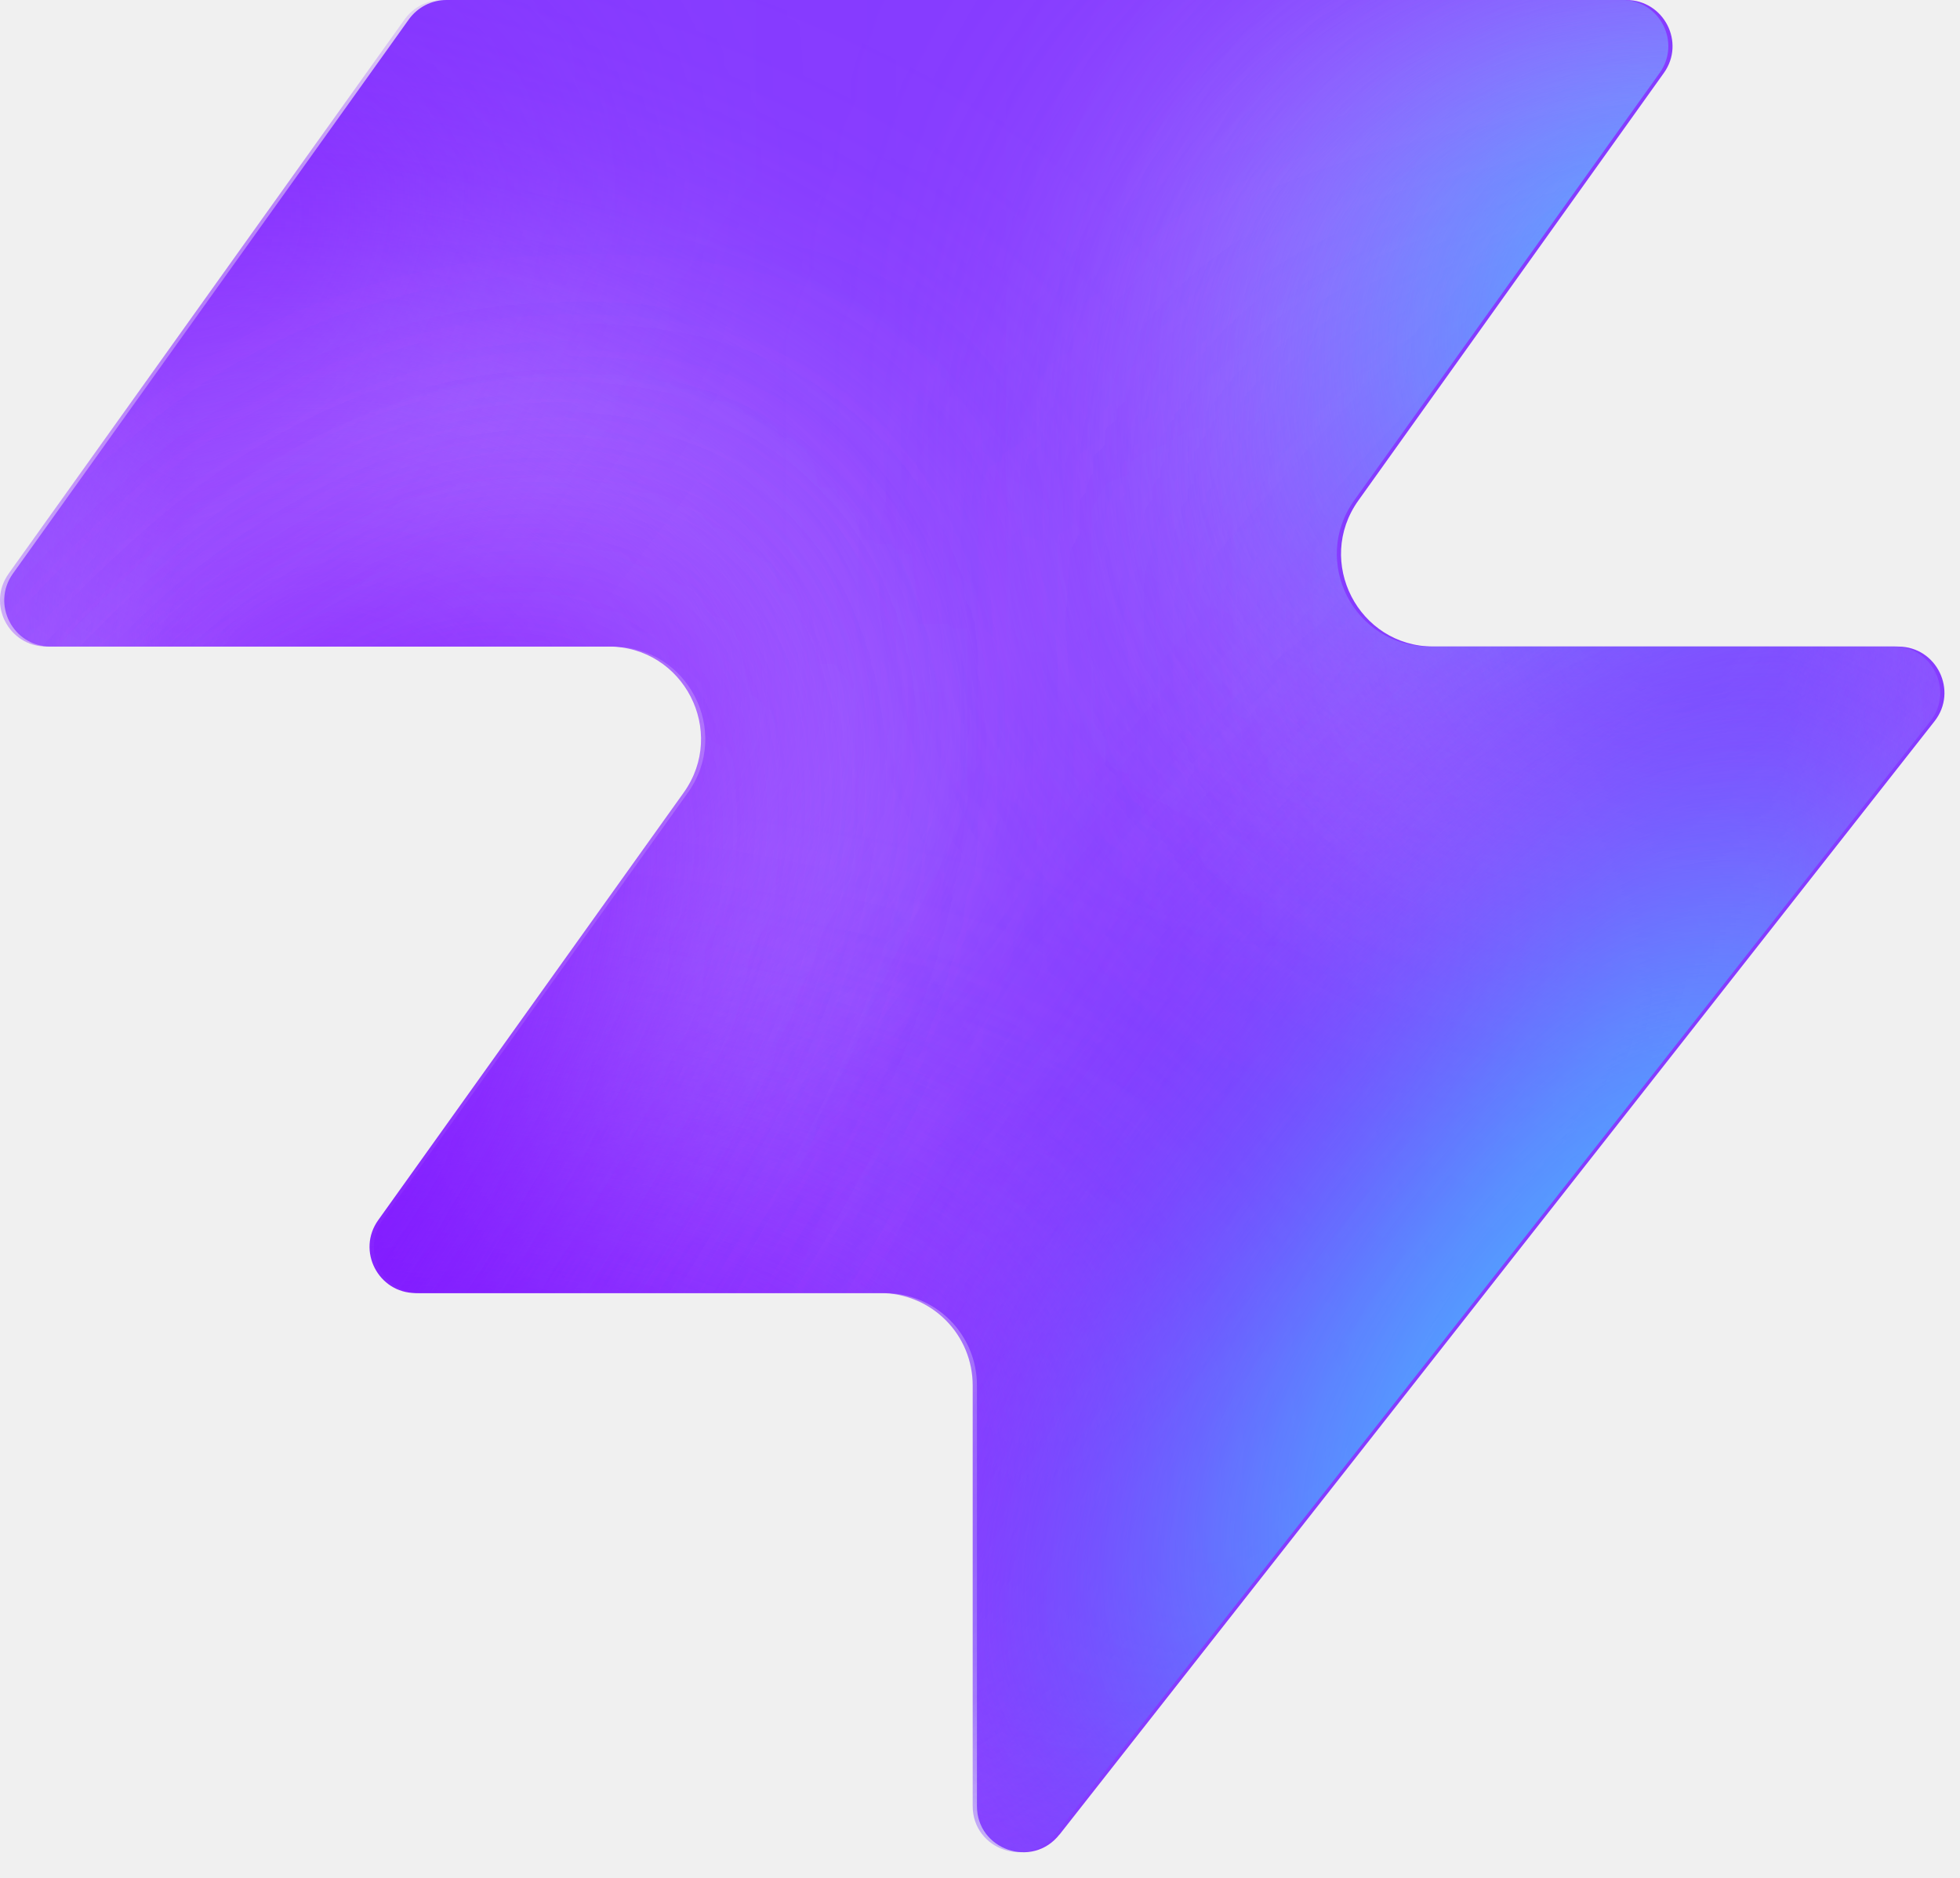
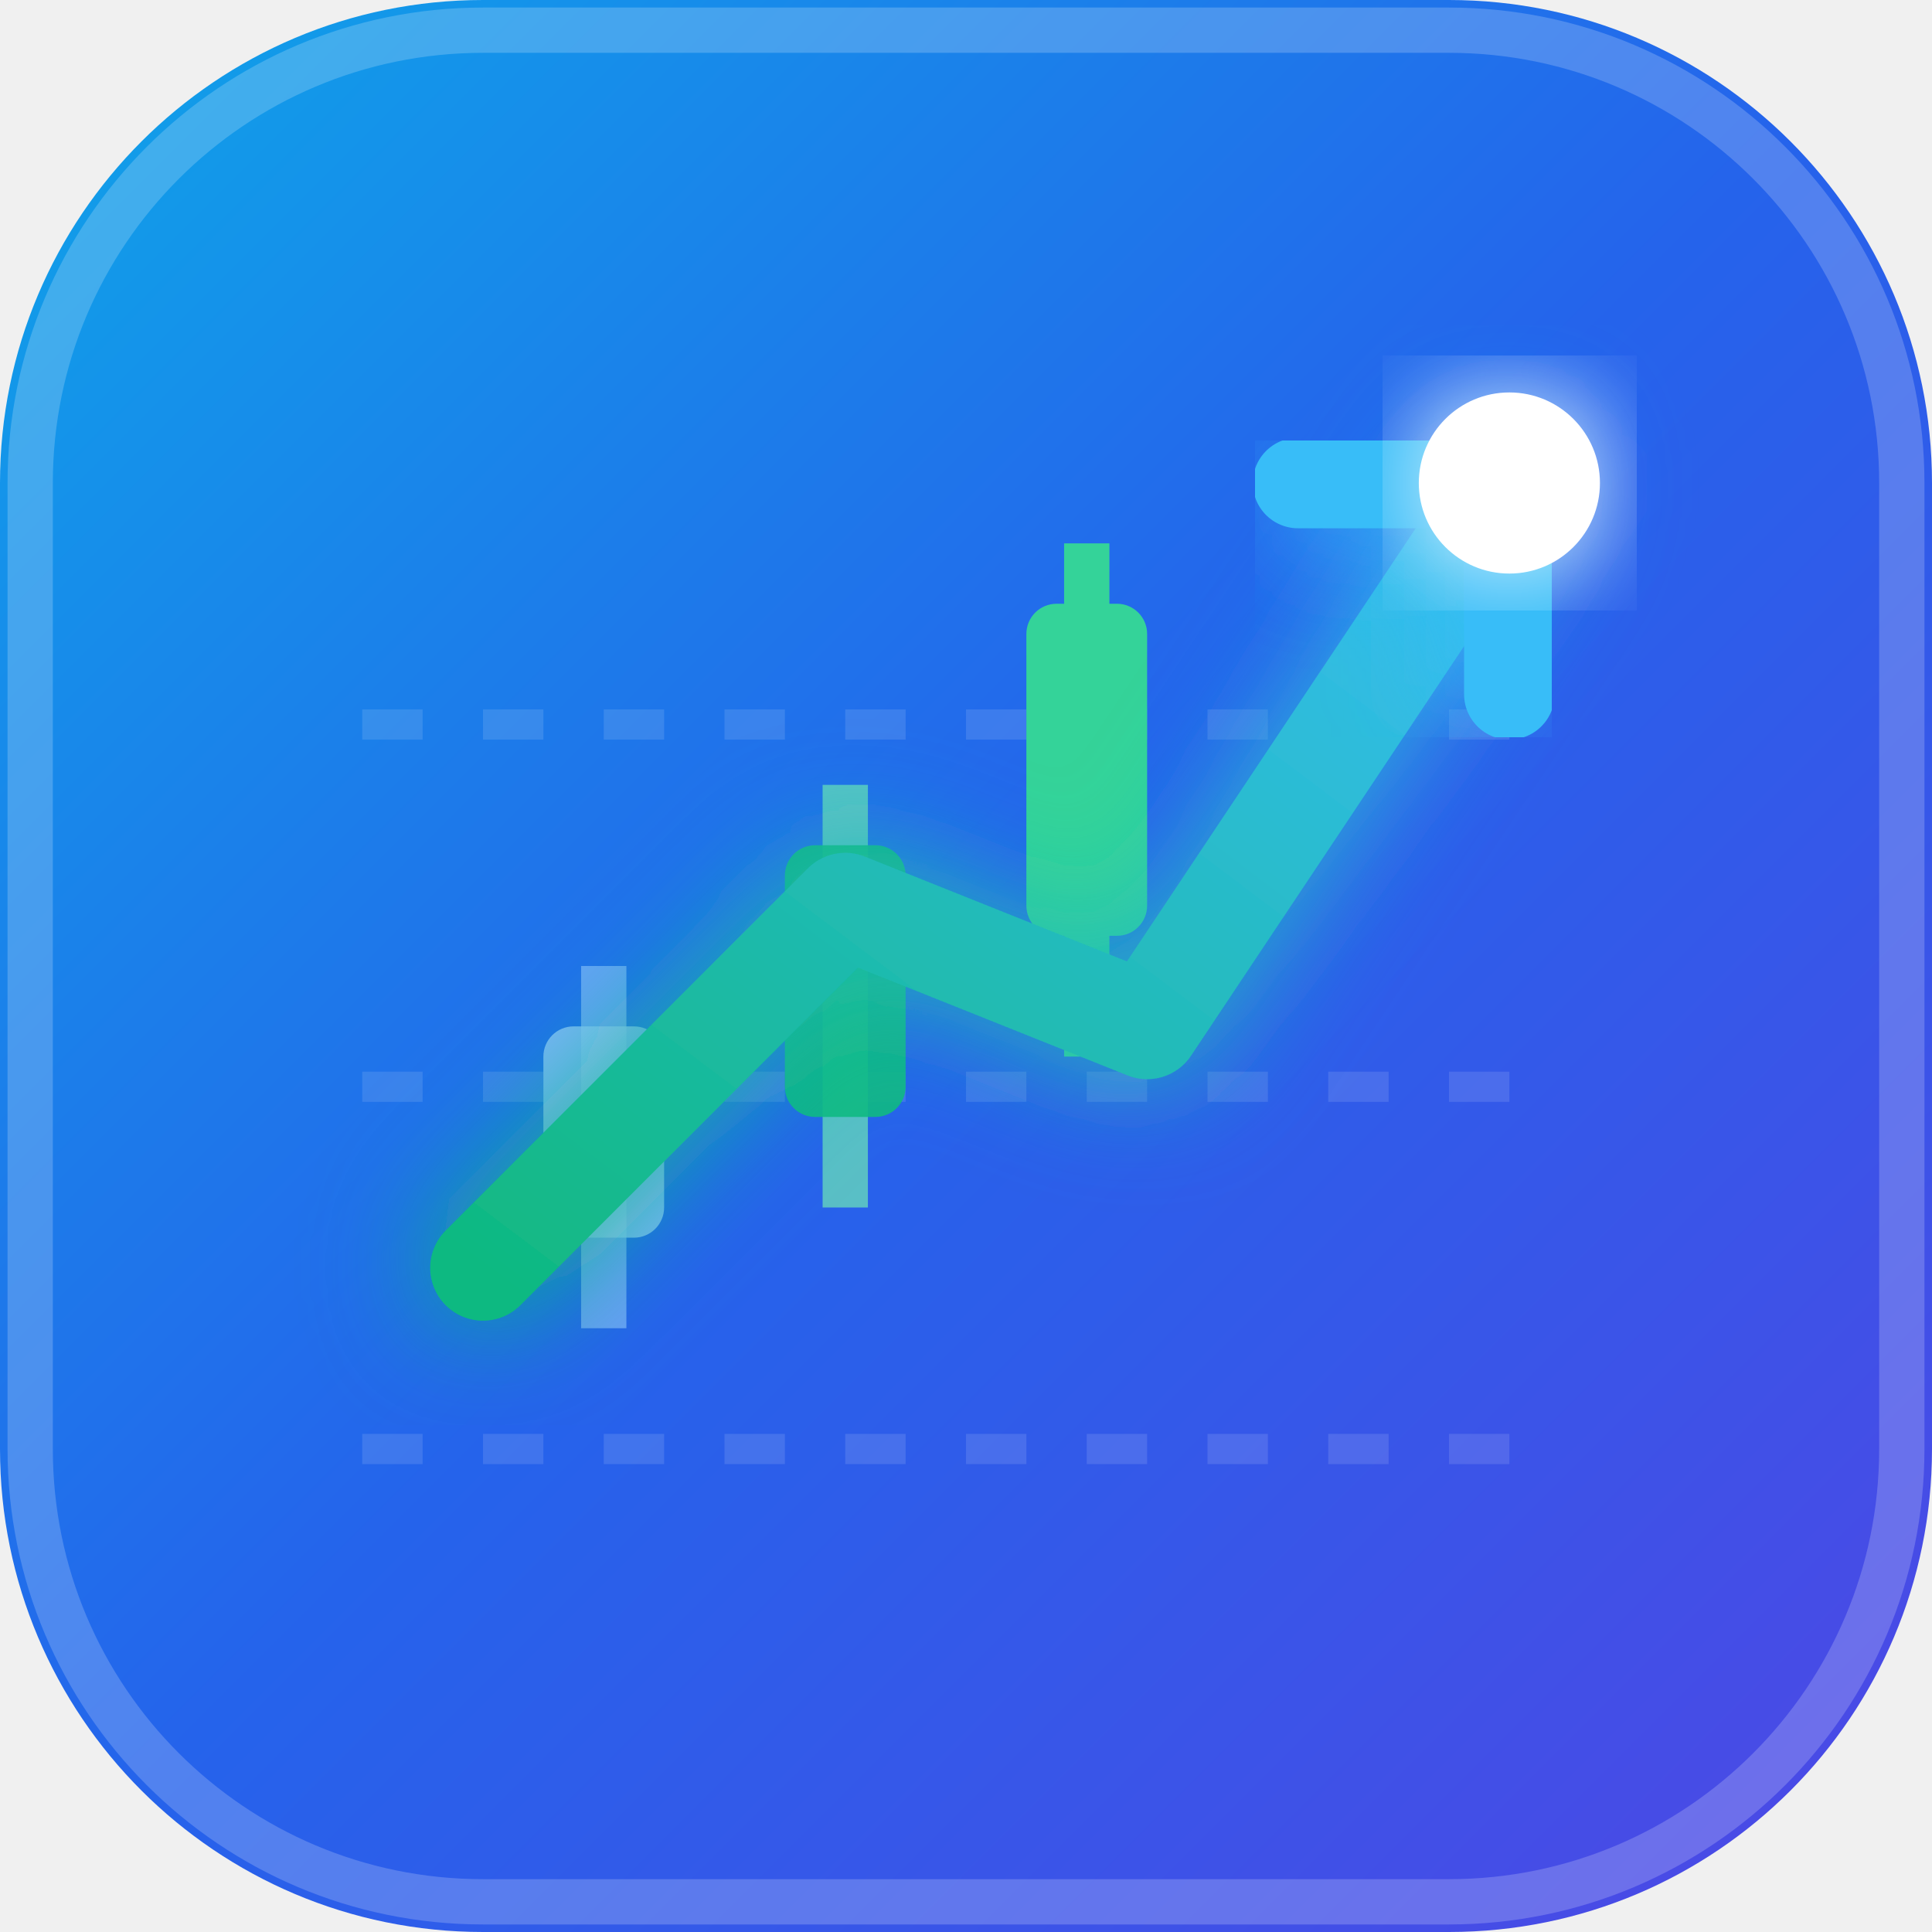
- <svg xmlns="http://www.w3.org/2000/svg" width="48" height="46" fill="none" viewBox="0 0 48 46">
-   <path fill="#863bff" d="M25.946 44.938c-.664.845-2.021.375-2.021-.698V33.937a2.26 2.26 0 0 0-2.262-2.262H10.287c-.92 0-1.456-1.04-.92-1.788l7.48-10.471c1.07-1.497 0-3.578-1.842-3.578H1.237c-.92 0-1.456-1.04-.92-1.788L10.013.474c.214-.297.556-.474.92-.474h28.894c.92 0 1.456 1.04.92 1.788l-7.48 10.471c-1.07 1.498 0 3.579 1.842 3.579h11.377c.943 0 1.473 1.088.89 1.83L25.947 44.94z" style="fill:#863bff;fill:color(display-p3 .525 .23 1);fill-opacity:1" />
-   <mask id="a" width="48" height="46" x="0" y="0" maskUnits="userSpaceOnUse" style="mask-type:alpha">
-     <path fill="#000" d="M25.842 44.938c-.664.844-2.021.375-2.021-.698V33.937a2.26 2.26 0 0 0-2.262-2.262H10.183c-.92 0-1.456-1.04-.92-1.788l7.48-10.471c1.07-1.498 0-3.579-1.842-3.579H1.133c-.92 0-1.456-1.04-.92-1.787L9.91.473c.214-.297.556-.474.92-.474h28.894c.92 0 1.456 1.04.92 1.788l-7.48 10.471c-1.07 1.498 0 3.578 1.842 3.578h11.377c.943 0 1.473 1.088.89 1.832L25.843 44.94z" style="fill:#000;fill-opacity:1" />
-   </mask>
-   <g mask="url(#a)">
-     <g filter="url(#b)">
-       <ellipse cx="5.508" cy="14.704" fill="#ede6ff" rx="5.508" ry="14.704" style="fill:#ede6ff;fill:color(display-p3 .927 .903 1);fill-opacity:1" transform="matrix(.00324 1 1 -.00324 -4.47 31.516)" />
-     </g>
-     <g filter="url(#c)">
-       <ellipse cx="10.399" cy="29.851" fill="#ede6ff" rx="10.399" ry="29.851" style="fill:#ede6ff;fill:color(display-p3 .927 .903 1);fill-opacity:1" transform="matrix(.00324 1 1 -.00324 -39.328 7.883)" />
-     </g>
-     <g filter="url(#d)">
-       <ellipse cx="5.508" cy="30.487" fill="#7e14ff" rx="5.508" ry="30.487" style="fill:#7e14ff;fill:color(display-p3 .492 .077 1);fill-opacity:1" transform="rotate(89.814 -25.913 -14.639)scale(1 -1)" />
-     </g>
-     <g filter="url(#e)">
-       <ellipse cx="5.508" cy="30.599" fill="#7e14ff" rx="5.508" ry="30.599" style="fill:#7e14ff;fill:color(display-p3 .492 .077 1);fill-opacity:1" transform="rotate(89.814 -32.644 -3.334)scale(1 -1)" />
-     </g>
-     <g filter="url(#f)">
-       <ellipse cx="5.508" cy="30.599" fill="#7e14ff" rx="5.508" ry="30.599" style="fill:#7e14ff;fill:color(display-p3 .492 .077 1);fill-opacity:1" transform="matrix(.00324 1 1 -.00324 -34.34 30.47)" />
-     </g>
-     <g filter="url(#g)">
-       <ellipse cx="14.072" cy="22.078" fill="#ede6ff" rx="14.072" ry="22.078" style="fill:#ede6ff;fill:color(display-p3 .927 .903 1);fill-opacity:1" transform="rotate(93.35 24.506 48.493)scale(-1 1)" />
-     </g>
-     <g filter="url(#h)">
-       <ellipse cx="3.47" cy="21.501" fill="#7e14ff" rx="3.47" ry="21.501" style="fill:#7e14ff;fill:color(display-p3 .492 .077 1);fill-opacity:1" transform="rotate(89.009 28.708 47.59)scale(-1 1)" />
-     </g>
-     <g filter="url(#i)">
-       <ellipse cx="3.47" cy="21.501" fill="#7e14ff" rx="3.47" ry="21.501" style="fill:#7e14ff;fill:color(display-p3 .492 .077 1);fill-opacity:1" transform="rotate(89.009 28.708 47.59)scale(-1 1)" />
-     </g>
-     <g filter="url(#j)">
-       <ellipse cx=".387" cy="8.972" fill="#7e14ff" rx="4.407" ry="29.108" style="fill:#7e14ff;fill:color(display-p3 .492 .077 1);fill-opacity:1" transform="rotate(39.51 .387 8.972)" />
-     </g>
-     <g filter="url(#k)">
-       <ellipse cx="47.523" cy="-6.092" fill="#7e14ff" rx="4.407" ry="29.108" style="fill:#7e14ff;fill:color(display-p3 .492 .077 1);fill-opacity:1" transform="rotate(37.892 47.523 -6.092)" />
-     </g>
-     <g filter="url(#l)">
-       <ellipse cx="41.412" cy="6.333" fill="#47bfff" rx="5.971" ry="9.665" style="fill:#47bfff;fill:color(display-p3 .28 .748 1);fill-opacity:1" transform="rotate(37.892 41.412 6.333)" />
-     </g>
-     <g filter="url(#m)">
-       <ellipse cx="-1.879" cy="38.332" fill="#7e14ff" rx="4.407" ry="29.108" style="fill:#7e14ff;fill:color(display-p3 .492 .077 1);fill-opacity:1" transform="rotate(37.892 -1.88 38.332)" />
-     </g>
-     <g filter="url(#n)">
-       <ellipse cx="-1.879" cy="38.332" fill="#7e14ff" rx="4.407" ry="29.108" style="fill:#7e14ff;fill:color(display-p3 .492 .077 1);fill-opacity:1" transform="rotate(37.892 -1.88 38.332)" />
-     </g>
-     <g filter="url(#o)">
-       <ellipse cx="35.651" cy="29.907" fill="#7e14ff" rx="4.407" ry="29.108" style="fill:#7e14ff;fill:color(display-p3 .492 .077 1);fill-opacity:1" transform="rotate(37.892 35.651 29.907)" />
-     </g>
-     <g filter="url(#p)">
-       <ellipse cx="38.418" cy="32.4" fill="#47bfff" rx="5.971" ry="15.297" style="fill:#47bfff;fill:color(display-p3 .28 .748 1);fill-opacity:1" transform="rotate(37.892 38.418 32.4)" />
-     </g>
-   </g>
+ <svg xmlns="http://www.w3.org/2000/svg" viewBox="0 0 64 64" fill="none">
  <defs>
-     <filter id="b" width="60.045" height="41.654" x="-19.77" y="16.149" color-interpolation-filters="sRGB" filterUnits="userSpaceOnUse">
-       <feFlood flood-opacity="0" result="BackgroundImageFix" />
-       <feBlend in="SourceGraphic" in2="BackgroundImageFix" result="shape" />
-       <feGaussianBlur result="effect1_foregroundBlur_2002_17158" stdDeviation="7.659" />
-     </filter>
-     <filter id="c" width="90.34" height="51.437" x="-54.613" y="-7.533" color-interpolation-filters="sRGB" filterUnits="userSpaceOnUse">
-       <feFlood flood-opacity="0" result="BackgroundImageFix" />
-       <feBlend in="SourceGraphic" in2="BackgroundImageFix" result="shape" />
-       <feGaussianBlur result="effect1_foregroundBlur_2002_17158" stdDeviation="7.659" />
-     </filter>
-     <filter id="d" width="79.355" height="29.4" x="-49.64" y="2.03" color-interpolation-filters="sRGB" filterUnits="userSpaceOnUse">
-       <feFlood flood-opacity="0" result="BackgroundImageFix" />
-       <feBlend in="SourceGraphic" in2="BackgroundImageFix" result="shape" />
-       <feGaussianBlur result="effect1_foregroundBlur_2002_17158" stdDeviation="4.596" />
-     </filter>
-     <filter id="e" width="79.579" height="29.4" x="-45.045" y="20.029" color-interpolation-filters="sRGB" filterUnits="userSpaceOnUse">
-       <feFlood flood-opacity="0" result="BackgroundImageFix" />
-       <feBlend in="SourceGraphic" in2="BackgroundImageFix" result="shape" />
-       <feGaussianBlur result="effect1_foregroundBlur_2002_17158" stdDeviation="4.596" />
-     </filter>
-     <filter id="f" width="79.579" height="29.4" x="-43.513" y="21.178" color-interpolation-filters="sRGB" filterUnits="userSpaceOnUse">
-       <feFlood flood-opacity="0" result="BackgroundImageFix" />
-       <feBlend in="SourceGraphic" in2="BackgroundImageFix" result="shape" />
-       <feGaussianBlur result="effect1_foregroundBlur_2002_17158" stdDeviation="4.596" />
-     </filter>
-     <filter id="g" width="74.749" height="58.852" x="15.756" y="-17.901" color-interpolation-filters="sRGB" filterUnits="userSpaceOnUse">
-       <feFlood flood-opacity="0" result="BackgroundImageFix" />
-       <feBlend in="SourceGraphic" in2="BackgroundImageFix" result="shape" />
-       <feGaussianBlur result="effect1_foregroundBlur_2002_17158" stdDeviation="7.659" />
-     </filter>
-     <filter id="h" width="61.377" height="25.362" x="23.548" y="2.284" color-interpolation-filters="sRGB" filterUnits="userSpaceOnUse">
-       <feFlood flood-opacity="0" result="BackgroundImageFix" />
-       <feBlend in="SourceGraphic" in2="BackgroundImageFix" result="shape" />
-       <feGaussianBlur result="effect1_foregroundBlur_2002_17158" stdDeviation="4.596" />
-     </filter>
-     <filter id="i" width="61.377" height="25.362" x="23.548" y="2.284" color-interpolation-filters="sRGB" filterUnits="userSpaceOnUse">
-       <feFlood flood-opacity="0" result="BackgroundImageFix" />
-       <feBlend in="SourceGraphic" in2="BackgroundImageFix" result="shape" />
-       <feGaussianBlur result="effect1_foregroundBlur_2002_17158" stdDeviation="4.596" />
-     </filter>
-     <filter id="j" width="56.045" height="63.649" x="-27.636" y="-22.853" color-interpolation-filters="sRGB" filterUnits="userSpaceOnUse">
-       <feFlood flood-opacity="0" result="BackgroundImageFix" />
-       <feBlend in="SourceGraphic" in2="BackgroundImageFix" result="shape" />
-       <feGaussianBlur result="effect1_foregroundBlur_2002_17158" stdDeviation="4.596" />
-     </filter>
-     <filter id="k" width="54.814" height="64.646" x="20.116" y="-38.415" color-interpolation-filters="sRGB" filterUnits="userSpaceOnUse">
-       <feFlood flood-opacity="0" result="BackgroundImageFix" />
-       <feBlend in="SourceGraphic" in2="BackgroundImageFix" result="shape" />
-       <feGaussianBlur result="effect1_foregroundBlur_2002_17158" stdDeviation="4.596" />
-     </filter>
-     <filter id="l" width="33.541" height="35.313" x="24.641" y="-11.323" color-interpolation-filters="sRGB" filterUnits="userSpaceOnUse">
-       <feFlood flood-opacity="0" result="BackgroundImageFix" />
-       <feBlend in="SourceGraphic" in2="BackgroundImageFix" result="shape" />
-       <feGaussianBlur result="effect1_foregroundBlur_2002_17158" stdDeviation="4.596" />
-     </filter>
-     <filter id="m" width="54.814" height="64.646" x="-29.286" y="6.009" color-interpolation-filters="sRGB" filterUnits="userSpaceOnUse">
-       <feFlood flood-opacity="0" result="BackgroundImageFix" />
-       <feBlend in="SourceGraphic" in2="BackgroundImageFix" result="shape" />
-       <feGaussianBlur result="effect1_foregroundBlur_2002_17158" stdDeviation="4.596" />
-     </filter>
-     <filter id="n" width="54.814" height="64.646" x="-29.286" y="6.009" color-interpolation-filters="sRGB" filterUnits="userSpaceOnUse">
-       <feFlood flood-opacity="0" result="BackgroundImageFix" />
-       <feBlend in="SourceGraphic" in2="BackgroundImageFix" result="shape" />
-       <feGaussianBlur result="effect1_foregroundBlur_2002_17158" stdDeviation="4.596" />
-     </filter>
-     <filter id="o" width="54.814" height="64.646" x="8.244" y="-2.416" color-interpolation-filters="sRGB" filterUnits="userSpaceOnUse">
-       <feFlood flood-opacity="0" result="BackgroundImageFix" />
-       <feBlend in="SourceGraphic" in2="BackgroundImageFix" result="shape" />
-       <feGaussianBlur result="effect1_foregroundBlur_2002_17158" stdDeviation="4.596" />
-     </filter>
-     <filter id="p" width="39.409" height="43.623" x="18.713" y="10.588" color-interpolation-filters="sRGB" filterUnits="userSpaceOnUse">
-       <feFlood flood-opacity="0" result="BackgroundImageFix" />
-       <feBlend in="SourceGraphic" in2="BackgroundImageFix" result="shape" />
-       <feGaussianBlur result="effect1_foregroundBlur_2002_17158" stdDeviation="4.596" />
+     <linearGradient id="bgGrad" x1="0%" y1="0%" x2="100%" y2="100%">
+       <stop offset="0%" stop-color="#0ea5e9" />
+       <stop offset="50%" stop-color="#2563eb" />
+       <stop offset="100%" stop-color="#4f46e5" />
+     </linearGradient>
+     <linearGradient id="glowGrad" x1="0%" y1="100%" x2="100%" y2="0%">
+       <stop offset="0%" stop-color="#10b981" />
+       <stop offset="100%" stop-color="#38bdf8" />
+     </linearGradient>
+     <filter id="glow" x="-20%" y="-20%" width="140%" height="140%">
+       <feGaussianBlur stdDeviation="2" result="blur" />
+       <feComposite in="SourceGraphic" in2="blur" operator="over" />
    </filter>
  </defs>
+   <rect width="64" height="64" rx="16" fill="url(#bgGrad)" />
+   <rect x="1" y="1" width="62" height="62" rx="15" stroke="rgba(255,255,255,0.2)" stroke-width="1.5" />
+   <path d="M12 48 H52 M12 36 H52 M12 24 H52" stroke="rgba(255,255,255,0.12)" stroke-width="1" stroke-dasharray="2 2" />
+   <line x1="20" y1="32" x2="20" y2="44" stroke="#93c5fd" stroke-width="1.5" opacity="0.6" />
+   <rect x="18" y="34" width="4" height="7" rx="1" fill="#93c5fd" opacity="0.8" />
+   <line x1="28" y1="26" x2="28" y2="40" stroke="#6ee7b7" stroke-width="1.5" opacity="0.7" />
+   <rect x="26" y="28" width="4" height="9" rx="1" fill="#10b981" opacity="0.9" />
+   <line x1="36" y1="18" x2="36" y2="35" stroke="#34d399" stroke-width="1.5" />
+   <rect x="34" y="20" width="4" height="11" rx="1" fill="#34d399" />
+   <path d="M16 42 L28 30 L38 34 L50 16" stroke="url(#glowGrad)" stroke-width="3.5" stroke-linecap="round" stroke-linejoin="round" filter="url(#glow)" />
+   <path d="M43 16 H50 V23" stroke="#38bdf8" stroke-width="3" stroke-linecap="round" stroke-linejoin="round" filter="url(#glow)" />
+   <circle cx="50" cy="16" r="3" fill="#ffffff" filter="url(#glow)" />
</svg>
